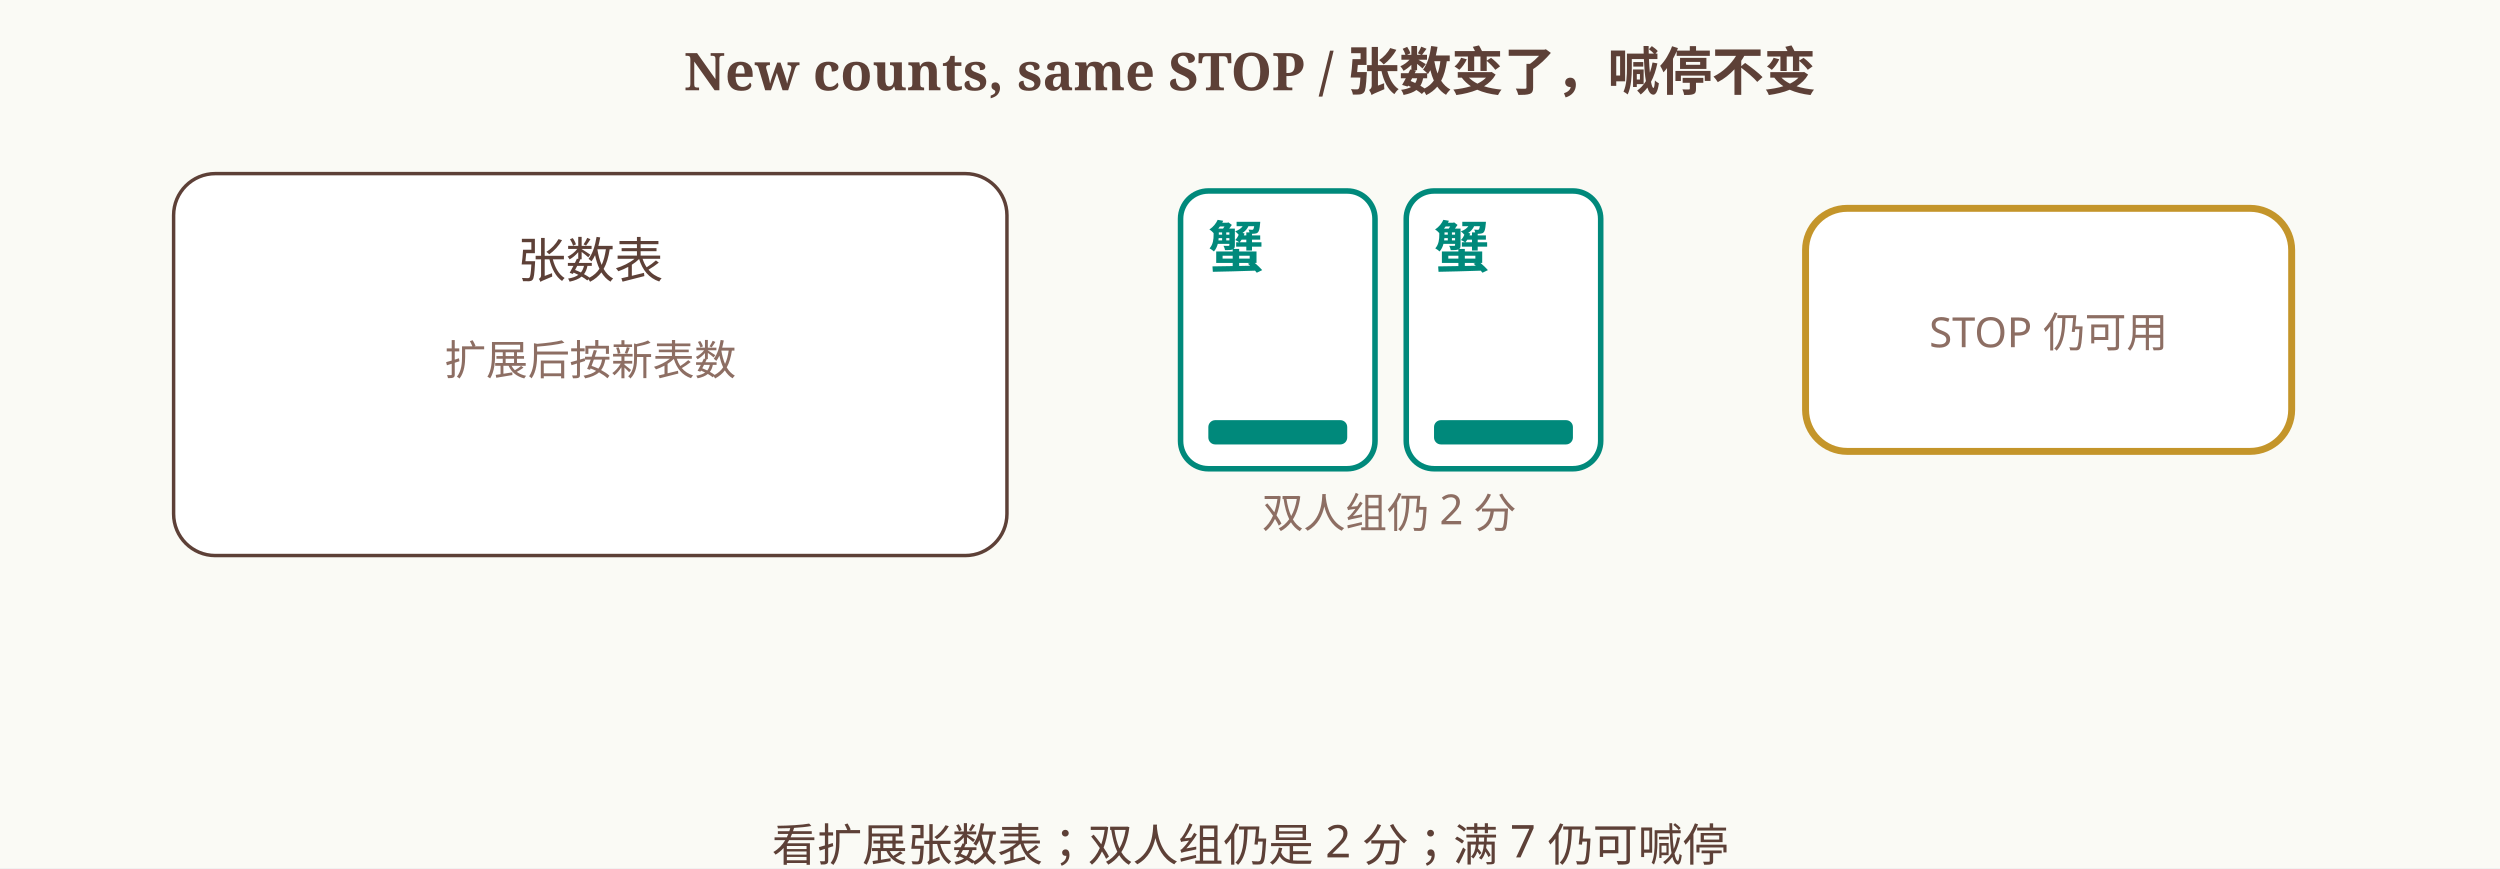
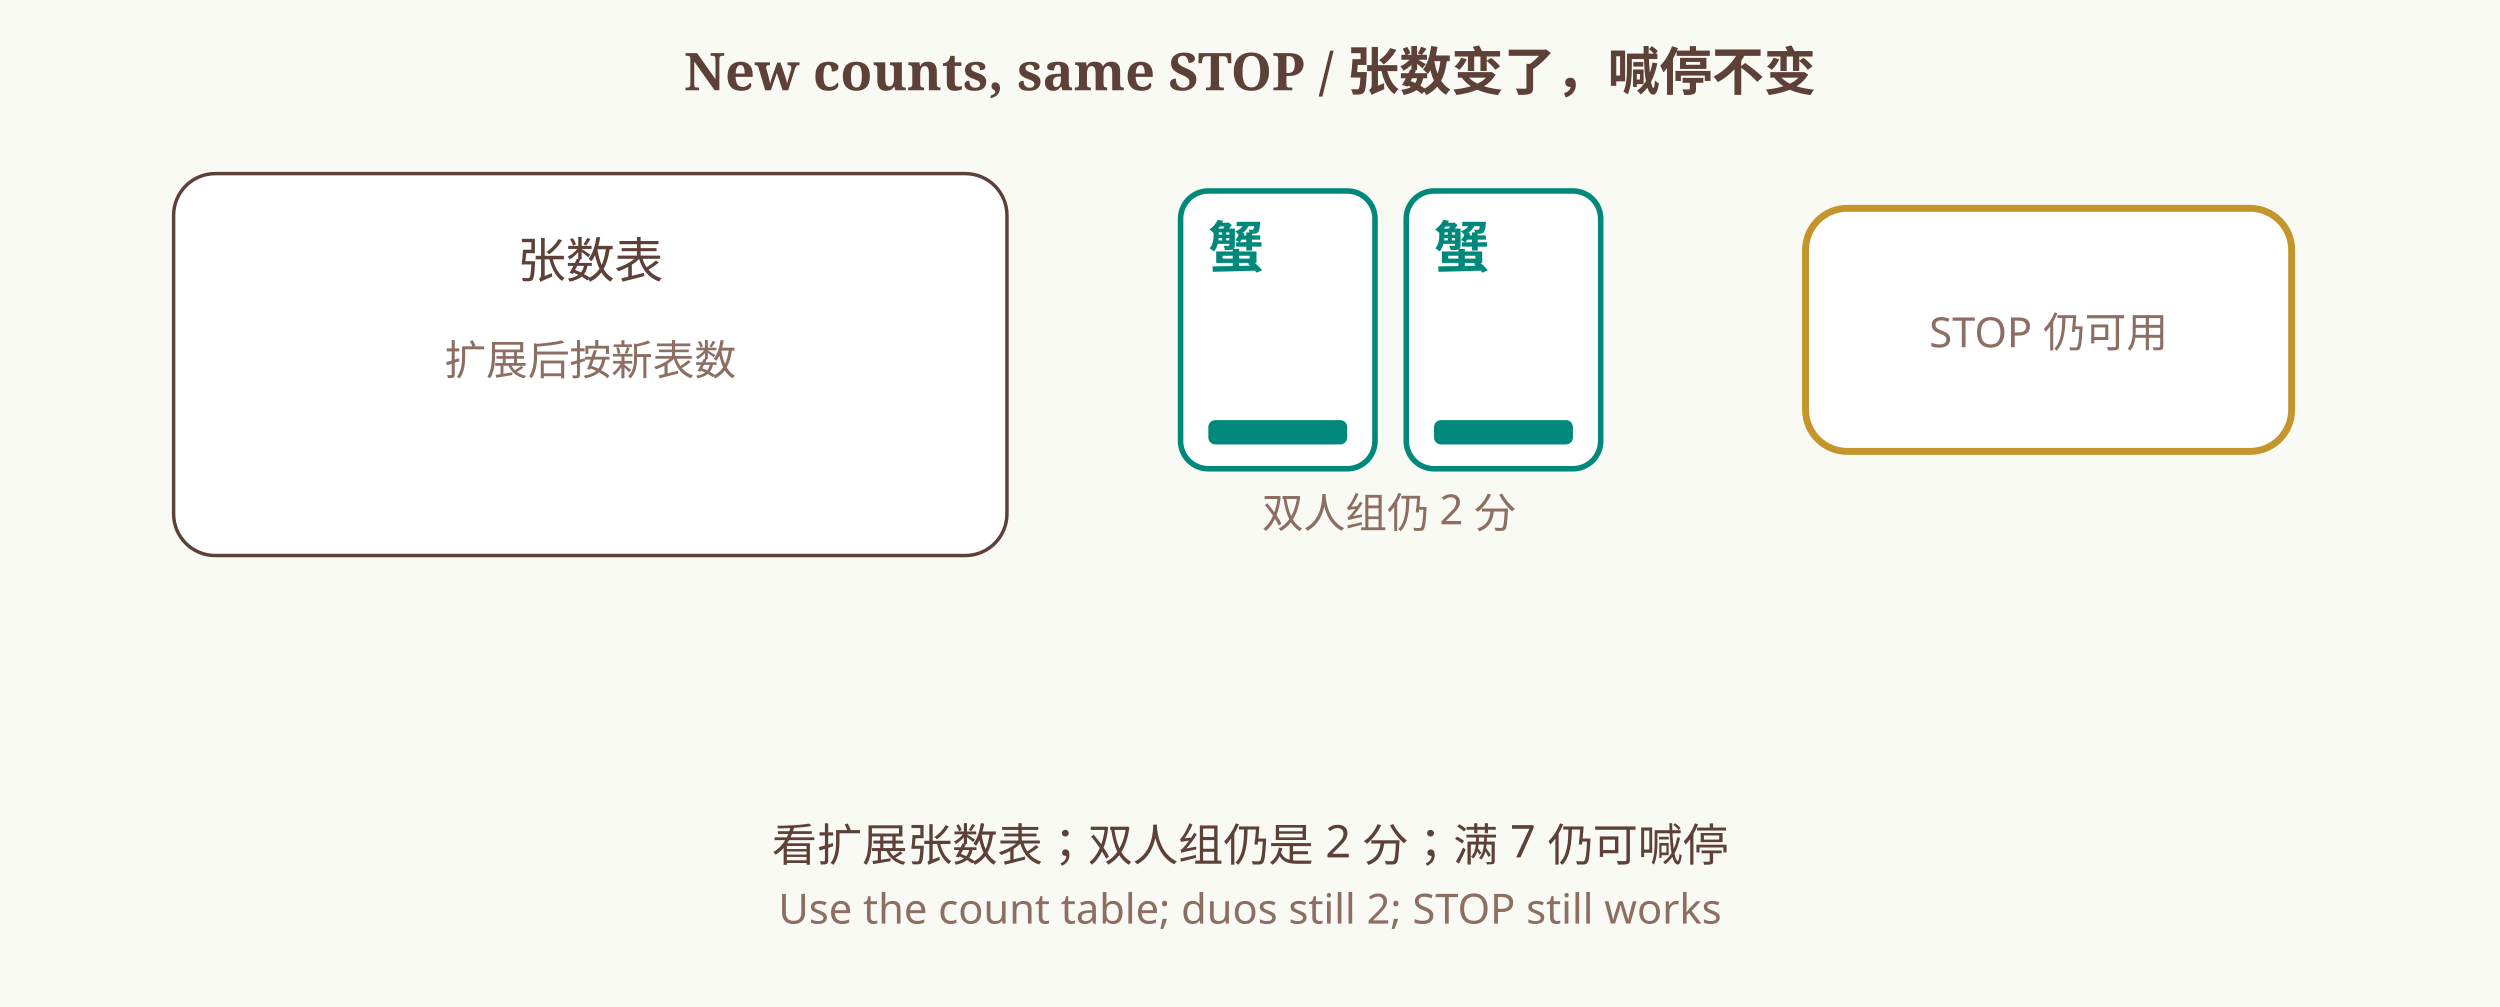
- <svg xmlns="http://www.w3.org/2000/svg" viewBox="0 0 720 250" role="img">
-   <rect width="720" height="250" fill="#FAFAF5" />
+ <svg xmlns="http://www.w3.org/2000/svg" viewBox="0 0 720 290" role="img">
+   <rect width="720" height="290" fill="#FAFAF5" />
  <defs>
    <marker id="arr" markerWidth="8" markerHeight="8" refX="6" refY="4" orient="auto">
      <path d="M0 0l8 4-8 4z" fill="#C4952A" />
    </marker>
  </defs>
  <text x="360" y="26" text-anchor="middle" font-family="Georgia, serif" font-size="15" fill="#5D4037" font-weight="700">New counts, same STOP / 张数变了，喊停不变</text>
  <rect x="50" y="50" width="240" height="110" rx="12" fill="#fff" stroke="#5D4037" />
  <text x="170" y="80" text-anchor="middle" font-family="'PingFang SC', 'Hiragino Sans GB', 'Microsoft YaHei', sans-serif" font-size="14" fill="#5D4037">张数表</text>
  <text x="170" y="108" text-anchor="middle" font-family="'PingFang SC', 'Hiragino Sans GB', 'Microsoft YaHei', sans-serif" font-size="12" fill="#8D6E63">扩展后按新表数</text>
  <g>
    <rect x="340" y="55" width="56" height="80" rx="8" fill="#fff" stroke="#00897B" stroke-width="1.6" />
    <text x="348" y="77" font-family="'PingFang SC', 'Hiragino Sans GB', 'Microsoft YaHei', sans-serif" font-size="16" font-weight="700" fill="#00897B">蟹</text>
    <rect x="348" y="121" width="40" height="7" rx="2" fill="#00897B" />
  </g>
  <g>
    <rect x="405" y="55" width="56" height="80" rx="8" fill="#fff" stroke="#00897B" stroke-width="1.6" />
    <text x="413" y="77" font-family="'PingFang SC', 'Hiragino Sans GB', 'Microsoft YaHei', sans-serif" font-size="16" font-weight="700" fill="#00897B">蟹</text>
    <rect x="413" y="121" width="40" height="7" rx="2" fill="#00897B" />
  </g>
  <text x="400" y="152" text-anchor="middle" font-family="'PingFang SC', 'Hiragino Sans GB', 'Microsoft YaHei', sans-serif" font-size="12" fill="#8D6E63">双人组仍 2 分</text>
  <rect x="520" y="60" width="140" height="70" rx="12" fill="#fff" stroke="#C4952A" stroke-width="2" />
  <text x="590" y="100" text-anchor="middle" font-family="'PingFang SC', 'Hiragino Sans GB', 'Microsoft YaHei', sans-serif" font-size="12" fill="#8D6E63">STOP 仍可用</text>
  <text x="360" y="248" text-anchor="middle" font-family="'PingFang SC', 'Hiragino Sans GB', 'Microsoft YaHei', sans-serif" font-size="13" fill="#5D4037">看扩展张数表；双人组仍是 2 分；满 7 仍可喊停</text>
  <text x="360" y="266" text-anchor="middle" font-family="'PingFang SC', 'Hiragino Sans GB', 'Microsoft YaHei', sans-serif" font-size="12" fill="#8D6E63">Use the count table; duos still 2; STOP still works</text>
</svg>
